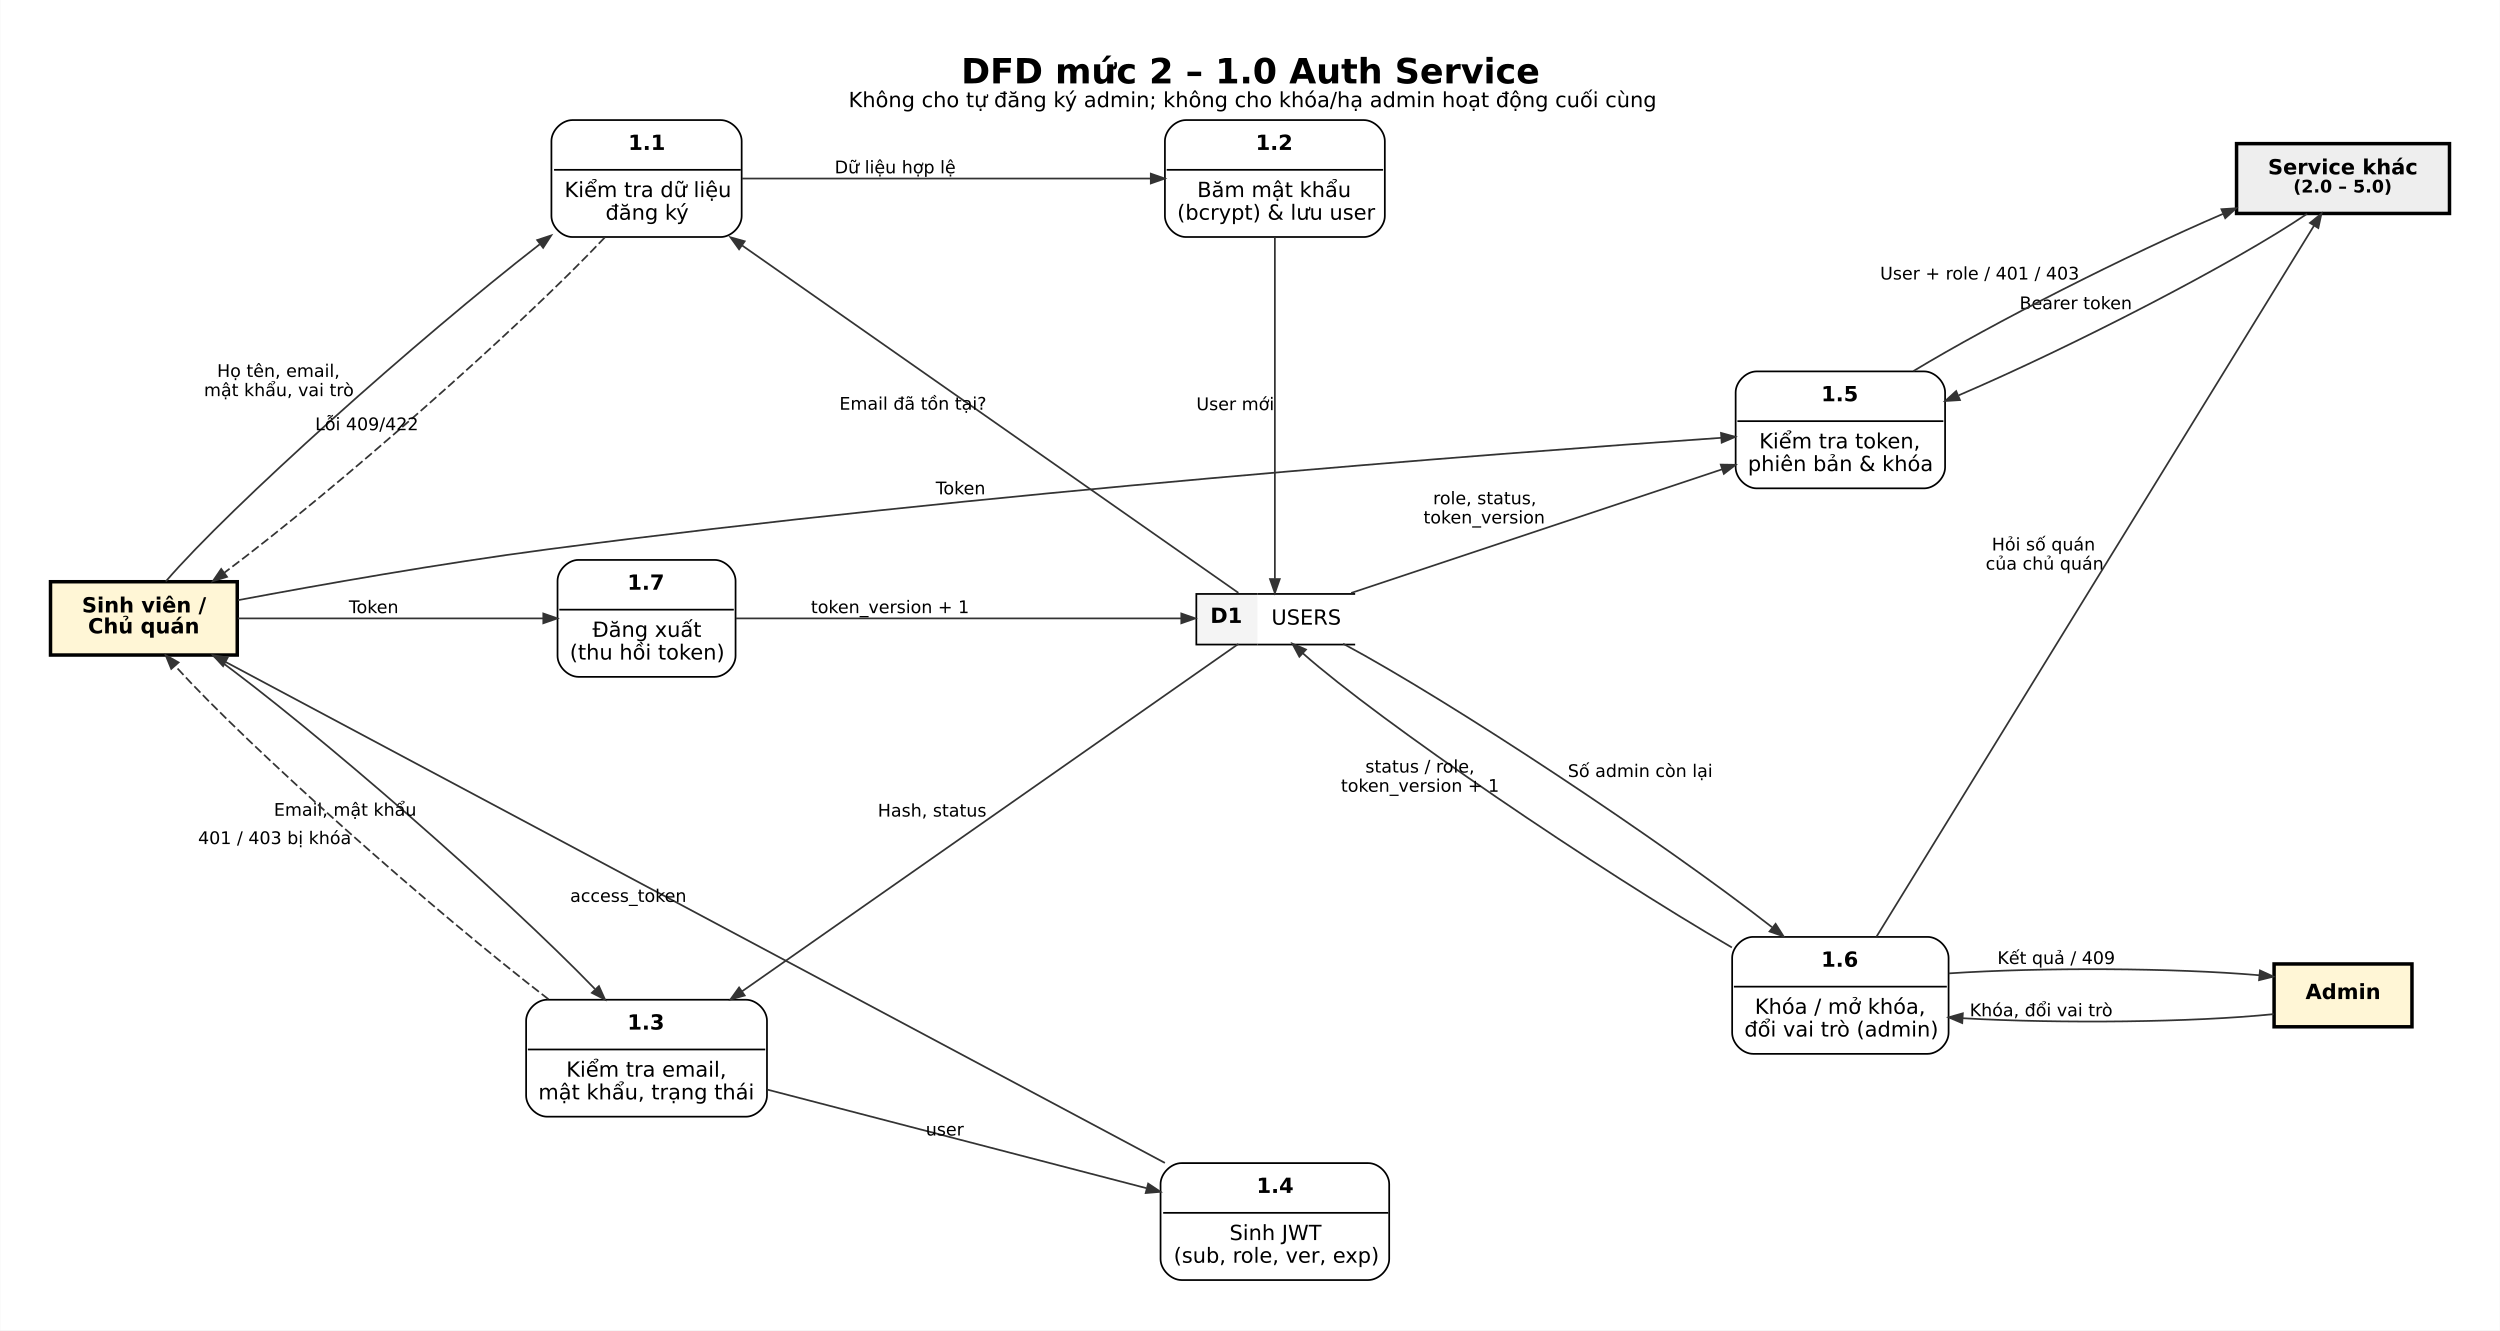
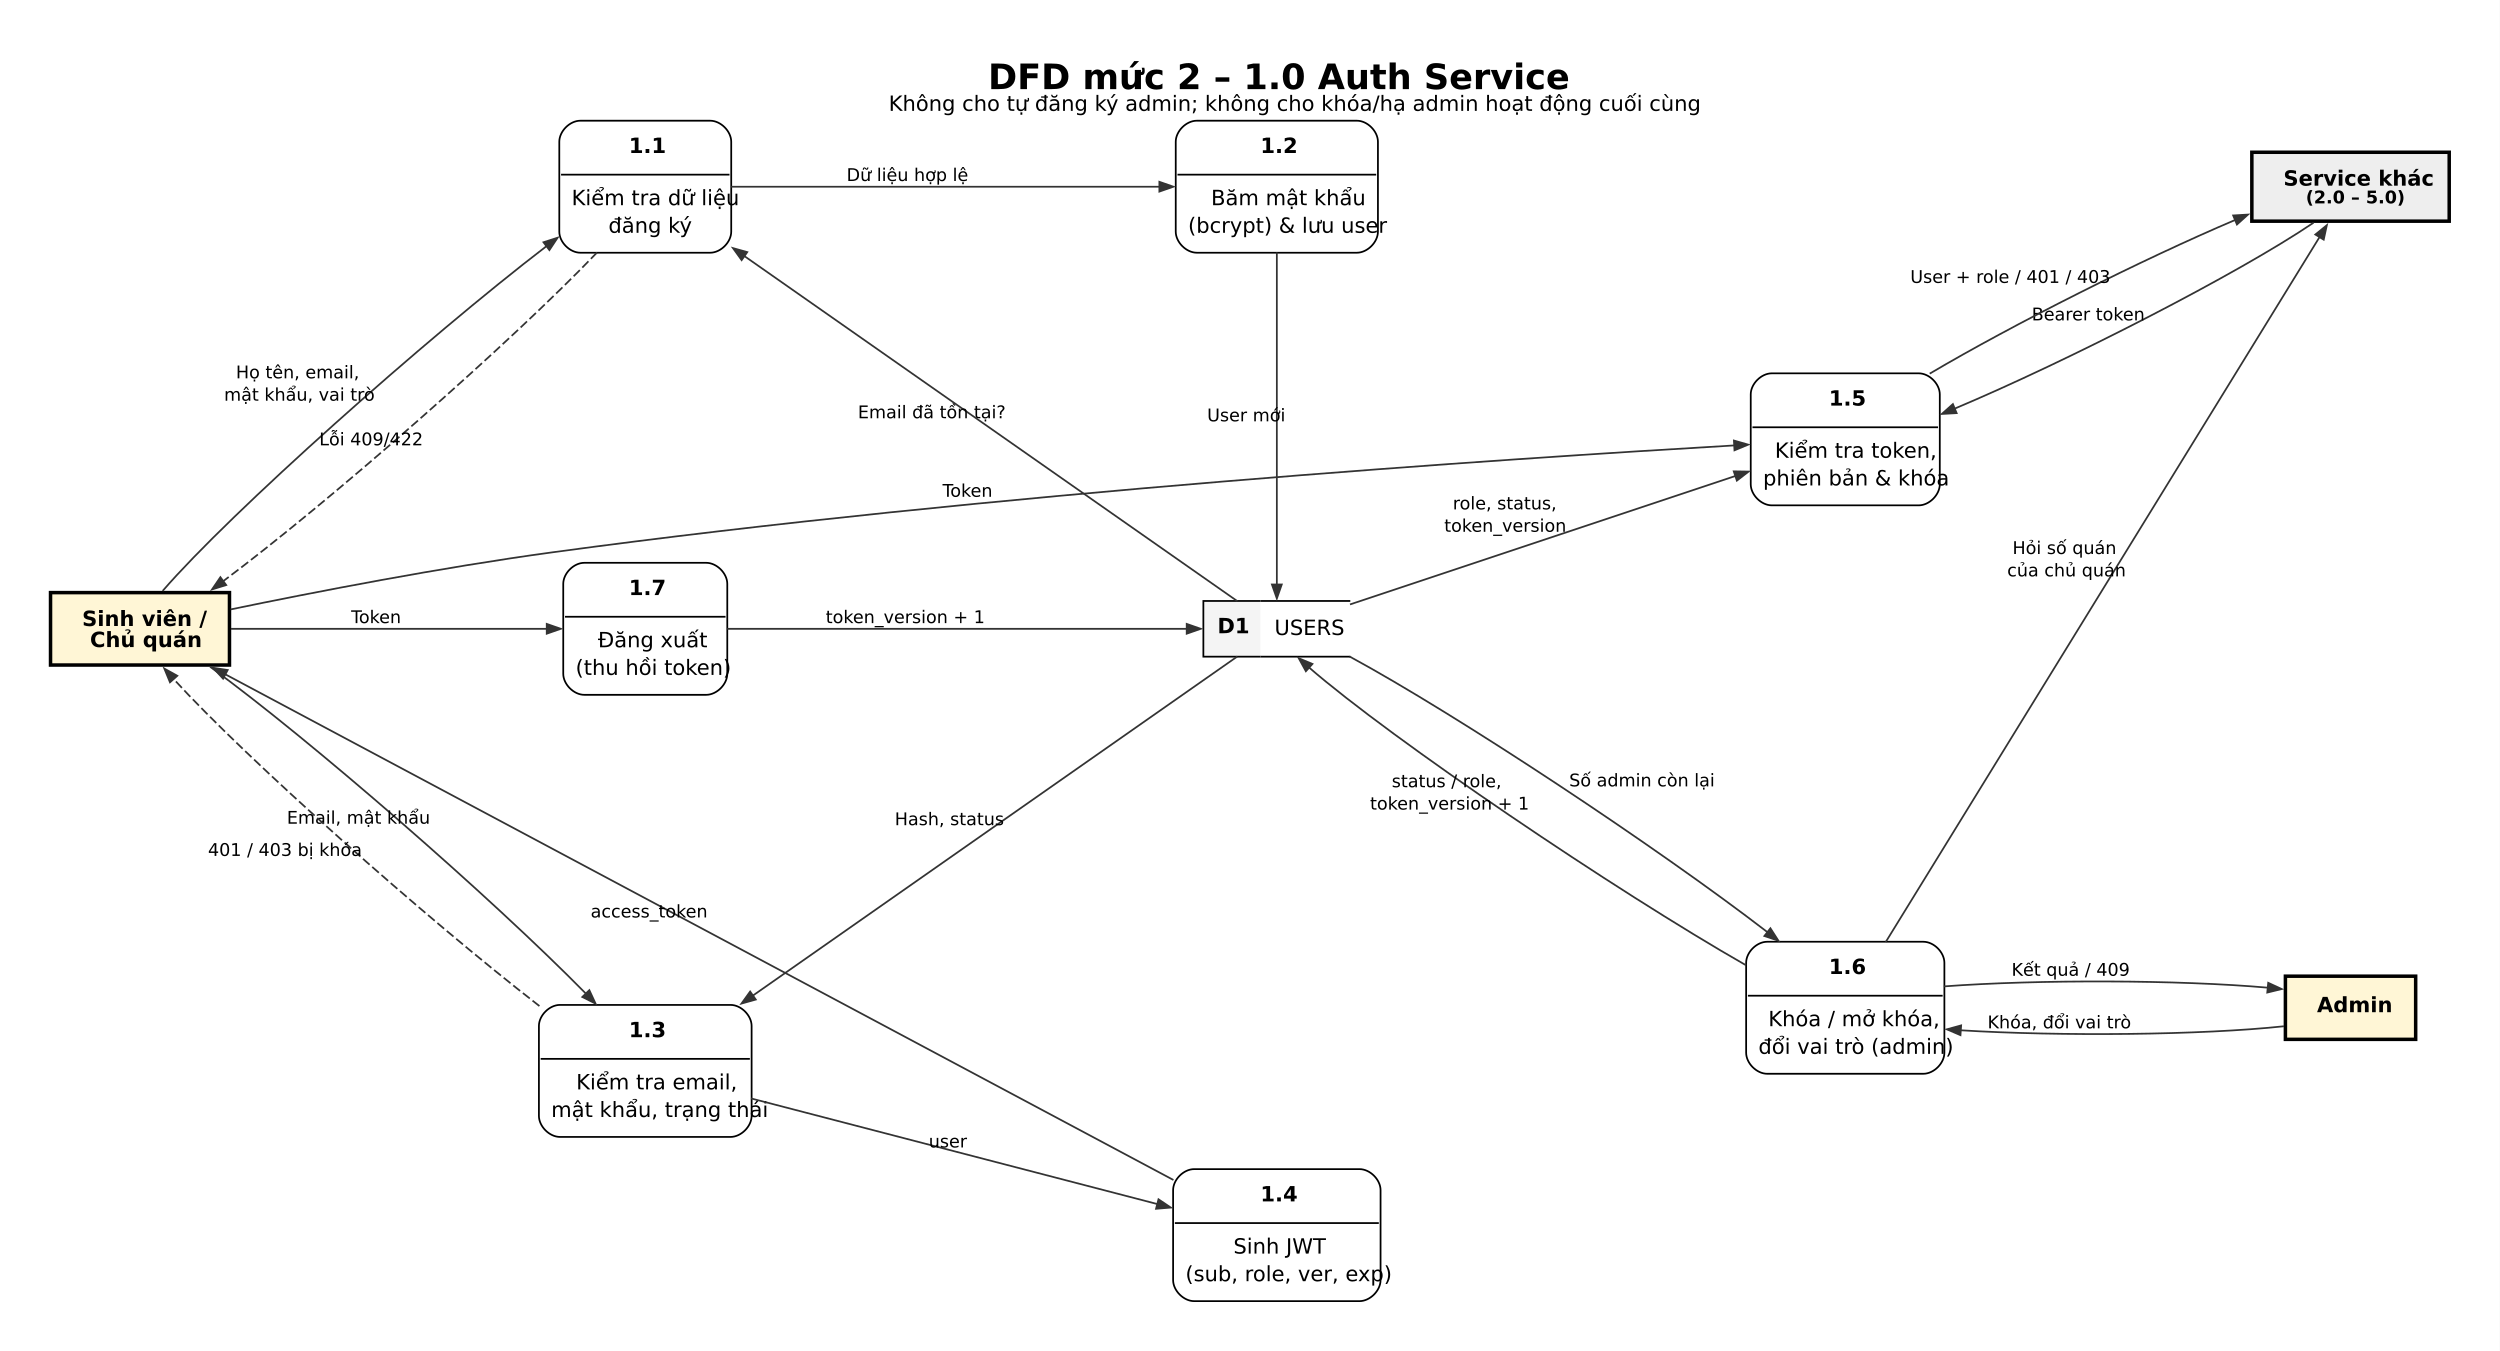
- <svg xmlns="http://www.w3.org/2000/svg" width="1432pt" height="762pt" viewBox="0.00 0.00 1432.10 762.20">
-   <g id="graph0" class="graph" transform="scale(1 1) rotate(0) translate(28.8 733.4)">
-     <polygon fill="white" stroke="transparent" points="-28.8,28.8 -28.8,-733.4 1403.3,-733.4 1403.3,28.8 -28.8,28.8" />
-     <text text-anchor="start" x="521.75" y="-685.6" font-family="DejaVu Sans" font-weight="bold" font-size="20.00">DFD mức 2 – 1.0 Auth Service</text>
-     <text text-anchor="start" x="457.25" y="-672" font-family="DejaVu Sans" font-size="12.00">Không cho tự đăng ký admin; không cho khóa/hạ admin hoạt động cuối cùng</text>
+ <svg xmlns="http://www.w3.org/2000/svg" width="1425pt" height="770pt" viewBox="0.00 0.00 1425.00 770.00">
+   <g id="graph0" class="graph" transform="scale(1 1) rotate(0) translate(28.8 741.65)">
+     <polygon fill="white" stroke="none" points="-28.8,28.8 -28.8,-741.65 1396.05,-741.65 1396.05,28.8 -28.8,28.8" />
+     <text xml:space="preserve" text-anchor="start" x="534.38" y="-690.85" font-family="DejaVu Sans" font-weight="bold" font-size="20.00">DFD mức 2 – 1.0 Auth Service</text>
+     <text xml:space="preserve" text-anchor="start" x="477.75" y="-678.45" font-family="DejaVu Sans" font-size="12.00">Không cho tự đăng ký admin; không cho khóa/hạ admin hoạt động cuối cùng</text>
    <g id="node1" class="node">
-       <polygon fill="#fff6d6" stroke="black" stroke-width="2" points="107,-400.1 0,-400.1 0,-358.1 107,-358.1 107,-400.1" />
-       <text text-anchor="start" x="18" y="-382.5" font-family="DejaVu Sans" font-weight="bold" font-size="12.00">Sinh viên /</text>
-       <text text-anchor="start" x="21.5" y="-370.5" font-family="DejaVu Sans" font-weight="bold" font-size="12.00">Chủ quán</text>
+       <polygon fill="#fff6d6" stroke="black" stroke-width="2" points="102,-403.86 0,-403.86 0,-362.58 102,-362.58 102,-403.86" />
+       <text xml:space="preserve" text-anchor="start" x="18" y="-384.82" font-family="DejaVu Sans" font-weight="bold" font-size="12.00">Sinh viên /</text>
+       <text xml:space="preserve" text-anchor="start" x="22.5" y="-372.82" font-family="DejaVu Sans" font-weight="bold" font-size="12.00">Chủ quán</text>
    </g>
    <g id="node4" class="node">
-       <path fill="#ffffff" stroke="transparent" d="M299,-597.6C299,-597.6 384,-597.6 384,-597.6 390,-597.6 396,-603.6 396,-609.6 396,-609.6 396,-652.6 396,-652.6 396,-658.6 390,-664.6 384,-664.6 384,-664.6 299,-664.6 299,-664.6 293,-664.6 287,-658.6 287,-652.6 287,-652.6 287,-609.6 287,-609.6 287,-603.6 293,-597.6 299,-597.6" />
-       <polyline fill="none" stroke="black" points="288.5,-636.1 395.5,-636.1 " />
-       <text text-anchor="start" x="331" y="-647.5" font-family="DejaVu Sans" font-weight="bold" font-size="12.00">1.1</text>
-       <text text-anchor="start" x="294.5" y="-620.5" font-family="DejaVu Sans" font-size="12.00">Kiểm tra dữ liệu</text>
-       <text text-anchor="start" x="318" y="-607.5" font-family="DejaVu Sans" font-size="12.00">đăng ký</text>
-       <path fill="none" stroke="black" d="M299,-597.6C299,-597.6 384,-597.6 384,-597.6 390,-597.6 396,-603.6 396,-609.6 396,-609.6 396,-652.6 396,-652.6 396,-658.6 390,-664.6 384,-664.6 384,-664.6 299,-664.6 299,-664.6 293,-664.6 287,-658.6 287,-652.6 287,-652.6 287,-609.6 287,-609.6 287,-603.6 293,-597.6 299,-597.6" />
+       <path fill="#ffffff" stroke="none" d="M302,-597.6C302,-597.6 376,-597.6 376,-597.6 382,-597.6 388,-603.6 388,-609.6 388,-609.6 388,-660.85 388,-660.85 388,-666.85 382,-672.85 376,-672.85 376,-672.85 302,-672.85 302,-672.85 296,-672.85 290,-666.85 290,-660.85 290,-660.85 290,-609.6 290,-609.6 290,-603.6 296,-597.6 302,-597.6" />
+       <polyline fill="none" stroke="black" points="291,-642.1 387,-642.1" />
+       <text xml:space="preserve" text-anchor="start" x="329.62" y="-654.45" font-family="DejaVu Sans" font-weight="bold" font-size="12.00">1.1</text>
+       <text xml:space="preserve" text-anchor="start" x="297" y="-624.7" font-family="DejaVu Sans" font-size="12.00">Kiểm tra dữ liệu</text>
+       <text xml:space="preserve" text-anchor="start" x="318" y="-608.95" font-family="DejaVu Sans" font-size="12.00">đăng ký</text>
+       <path fill="none" stroke="black" d="M302,-597.6C302,-597.6 376,-597.6 376,-597.6 382,-597.6 388,-603.6 388,-609.6 388,-609.6 388,-660.85 388,-660.85 388,-666.85 382,-672.85 376,-672.85 376,-672.85 302,-672.85 302,-672.85 296,-672.85 290,-666.85 290,-660.85 290,-660.85 290,-609.6 290,-609.6 290,-603.6 296,-597.6 302,-597.6" />
    </g>
    <g id="edge1" class="edge">
-       <path fill="none" stroke="#333333" d="M66.03,-400.25C103.04,-443.31 210.9,-539.59 280.29,-593.44" />
-       <polygon fill="#333333" stroke="#333333" points="278.84,-595.85 286.88,-598.51 282.25,-591.41 278.84,-595.85" />
-       <text text-anchor="start" x="95.42" y="-517.43" font-family="DejaVu Sans" font-size="10.00">Họ tên, email,</text>
-       <text text-anchor="start" x="87.92" y="-506.43" font-family="DejaVu Sans" font-size="10.00">mật khẩu, vai trò</text>
+       <path fill="none" stroke="#333333" d="M63.91,-404.82C102.2,-449.17 214.04,-548.72 282.9,-601.5" />
+       <polygon fill="#333333" stroke="#333333" points="280.98,-603.56 289.04,-606.16 284.36,-599.09 280.98,-603.56" />
+       <text xml:space="preserve" text-anchor="start" x="105.67" y="-525.99" font-family="DejaVu Sans" font-size="10.00">Họ tên, email,</text>
+       <text xml:space="preserve" text-anchor="start" x="98.92" y="-513.24" font-family="DejaVu Sans" font-size="10.00">mật khẩu, vai trò</text>
    </g>
    <g id="node6" class="node">
-       <path fill="#ffffff" stroke="transparent" d="M284.5,-93.6C284.5,-93.6 398.5,-93.6 398.5,-93.6 404.5,-93.6 410.5,-99.6 410.5,-105.6 410.5,-105.6 410.5,-148.6 410.5,-148.6 410.5,-154.6 404.5,-160.6 398.5,-160.6 398.5,-160.6 284.5,-160.6 284.5,-160.6 278.5,-160.6 272.5,-154.6 272.5,-148.6 272.5,-148.6 272.5,-105.6 272.5,-105.6 272.5,-99.6 278.5,-93.6 284.5,-93.6" />
-       <polyline fill="none" stroke="black" points="273.5,-132.1 409.5,-132.1 " />
-       <text text-anchor="start" x="330.5" y="-143.5" font-family="DejaVu Sans" font-weight="bold" font-size="12.00">1.3</text>
-       <text text-anchor="start" x="295.5" y="-116.5" font-family="DejaVu Sans" font-size="12.00">Kiểm tra email,</text>
-       <text text-anchor="start" x="279.5" y="-103.5" font-family="DejaVu Sans" font-size="12.00">mật khẩu, trạng thái</text>
-       <path fill="none" stroke="black" d="M284.5,-93.6C284.5,-93.6 398.5,-93.6 398.5,-93.6 404.5,-93.6 410.5,-99.6 410.5,-105.6 410.5,-105.6 410.5,-148.6 410.5,-148.6 410.5,-154.6 404.5,-160.6 398.5,-160.6 398.5,-160.6 284.5,-160.6 284.5,-160.6 278.5,-160.6 272.5,-154.6 272.5,-148.6 272.5,-148.6 272.5,-105.6 272.5,-105.6 272.5,-99.6 278.5,-93.6 284.5,-93.6" />
+       <path fill="#ffffff" stroke="none" d="M290.38,-93.6C290.38,-93.6 387.62,-93.6 387.62,-93.6 393.62,-93.6 399.62,-99.6 399.62,-105.6 399.62,-105.6 399.62,-156.85 399.62,-156.85 399.62,-162.85 393.62,-168.85 387.62,-168.85 387.62,-168.85 290.38,-168.85 290.38,-168.85 284.38,-168.85 278.38,-162.85 278.38,-156.85 278.38,-156.85 278.38,-105.6 278.38,-105.6 278.38,-99.6 284.38,-93.6 290.38,-93.6" />
+       <polyline fill="none" stroke="black" points="279.38,-138.1 398.62,-138.1" />
+       <text xml:space="preserve" text-anchor="start" x="329.62" y="-150.45" font-family="DejaVu Sans" font-weight="bold" font-size="12.00">1.3</text>
+       <text xml:space="preserve" text-anchor="start" x="299.62" y="-120.7" font-family="DejaVu Sans" font-size="12.00">Kiểm tra email,</text>
+       <text xml:space="preserve" text-anchor="start" x="285.38" y="-104.95" font-family="DejaVu Sans" font-size="12.00">mật khẩu, trạng thái</text>
+       <path fill="none" stroke="black" d="M290.38,-93.6C290.38,-93.6 387.62,-93.6 387.62,-93.6 393.62,-93.6 399.62,-99.6 399.62,-105.6 399.62,-105.6 399.62,-156.85 399.62,-156.85 399.62,-162.85 393.62,-168.85 387.62,-168.85 387.62,-168.85 290.38,-168.85 290.38,-168.85 284.38,-168.85 278.38,-162.85 278.38,-156.85 278.38,-156.85 278.38,-105.6 278.38,-105.6 278.38,-99.6 284.38,-93.6 290.38,-93.6" />
    </g>
    <g id="edge6" class="edge">
-       <path fill="none" stroke="#333333" d="M92.81,-357.93C151.38,-315.43 259.51,-221 311.91,-166.78" />
-       <polygon fill="#333333" stroke="#333333" points="314.22,-168.41 317.72,-160.69 310.17,-164.55 314.22,-168.41" />
-       <text text-anchor="start" x="127.99" y="-265.98" font-family="DejaVu Sans" font-size="10.00">Email, mật khẩu</text>
+       <path fill="none" stroke="#333333" d="M90.92,-361.61C148.06,-320.04 251.51,-229.9 305.14,-175.29" />
+       <polygon fill="#333333" stroke="#333333" points="307.12,-177.27 310.68,-169.58 303.1,-173.37 307.12,-177.27" />
+       <text xml:space="preserve" text-anchor="start" x="134.71" y="-272.13" font-family="DejaVu Sans" font-size="10.00">Email, mật khẩu</text>
    </g>
    <g id="node8" class="node">
-       <path fill="#ffffff" stroke="transparent" d="M977.5,-453.6C977.5,-453.6 1073.5,-453.6 1073.5,-453.6 1079.5,-453.6 1085.5,-459.6 1085.5,-465.6 1085.5,-465.6 1085.5,-508.6 1085.5,-508.6 1085.5,-514.6 1079.5,-520.6 1073.5,-520.6 1073.5,-520.6 977.5,-520.6 977.5,-520.6 971.5,-520.6 965.5,-514.6 965.5,-508.6 965.5,-508.6 965.5,-465.6 965.5,-465.6 965.5,-459.6 971.5,-453.6 977.5,-453.6" />
-       <polyline fill="none" stroke="black" points="966.5,-492.1 1084.5,-492.1 " />
-       <text text-anchor="start" x="1014.5" y="-503.5" font-family="DejaVu Sans" font-weight="bold" font-size="12.00">1.5</text>
-       <text text-anchor="start" x="979" y="-476.5" font-family="DejaVu Sans" font-size="12.00">Kiểm tra token,</text>
-       <text text-anchor="start" x="972.5" y="-463.5" font-family="DejaVu Sans" font-size="12.00">phiên bản &amp; khóa</text>
-       <path fill="none" stroke="black" d="M977.5,-453.6C977.5,-453.6 1073.5,-453.6 1073.5,-453.6 1079.5,-453.6 1085.5,-459.6 1085.5,-465.6 1085.5,-465.6 1085.5,-508.6 1085.5,-508.6 1085.5,-514.6 1079.5,-520.6 1073.5,-520.6 1073.5,-520.6 977.5,-520.6 977.5,-520.6 971.5,-520.6 965.5,-514.6 965.5,-508.6 965.5,-508.6 965.5,-465.6 965.5,-465.6 965.5,-459.6 971.5,-453.6 977.5,-453.6" />
+       <path fill="#ffffff" stroke="none" d="M981.12,-453.6C981.12,-453.6 1064.88,-453.6 1064.88,-453.6 1070.88,-453.6 1076.88,-459.6 1076.88,-465.6 1076.88,-465.6 1076.88,-516.85 1076.88,-516.85 1076.88,-522.85 1070.88,-528.85 1064.88,-528.85 1064.88,-528.85 981.12,-528.85 981.12,-528.85 975.12,-528.85 969.12,-522.85 969.12,-516.85 969.12,-516.85 969.12,-465.6 969.12,-465.6 969.12,-459.6 975.12,-453.6 981.12,-453.6" />
+       <polyline fill="none" stroke="black" points="970.12,-498.1 1075.88,-498.1" />
+       <text xml:space="preserve" text-anchor="start" x="1013.62" y="-510.45" font-family="DejaVu Sans" font-weight="bold" font-size="12.00">1.5</text>
+       <text xml:space="preserve" text-anchor="start" x="982.88" y="-480.7" font-family="DejaVu Sans" font-size="12.00">Kiểm tra token,</text>
+       <text xml:space="preserve" text-anchor="start" x="976.12" y="-464.95" font-family="DejaVu Sans" font-size="12.00">phiên bản &amp; khóa</text>
+       <path fill="none" stroke="black" d="M981.12,-453.6C981.12,-453.6 1064.88,-453.6 1064.88,-453.6 1070.88,-453.6 1076.88,-459.6 1076.88,-465.6 1076.88,-465.6 1076.88,-516.85 1076.88,-516.85 1076.88,-522.85 1070.88,-528.85 1064.88,-528.85 1064.88,-528.85 981.12,-528.85 981.12,-528.85 975.12,-528.85 969.12,-522.85 969.12,-516.85 969.12,-516.85 969.12,-465.6 969.12,-465.6 969.12,-459.6 975.12,-453.6 981.12,-453.6" />
    </g>
    <g id="edge11" class="edge">
-       <path fill="none" stroke="#333333" d="M107.46,-389.54C154.16,-398.29 223.59,-410.59 284.5,-418.6 531.35,-451.07 826.47,-473.47 957.29,-482.56" />
-       <polygon fill="#333333" stroke="#333333" points="957.12,-485.36 965.29,-483.12 957.51,-479.77 957.12,-485.36" />
-       <text text-anchor="start" x="507.2" y="-450.16" font-family="DejaVu Sans" font-size="10.00">Token</text>
+       <path fill="none" stroke="#333333" d="M102.63,-394.28C150.14,-404.1 222.66,-418.2 286.25,-426.85 534.48,-460.63 832.31,-480.31 959.93,-487.77" />
+       <polygon fill="#333333" stroke="#333333" points="959.53,-490.55 967.68,-488.21 959.85,-484.96 959.53,-490.55" />
+       <text xml:space="preserve" text-anchor="start" x="508.46" y="-458.47" font-family="DejaVu Sans" font-size="10.00">Token</text>
    </g>
    <g id="node10" class="node">
-       <path fill="#ffffff" stroke="transparent" d="M302.5,-345.6C302.5,-345.6 380.5,-345.6 380.5,-345.6 386.5,-345.6 392.5,-351.6 392.5,-357.6 392.5,-357.6 392.5,-400.6 392.5,-400.6 392.5,-406.6 386.5,-412.6 380.5,-412.6 380.5,-412.6 302.5,-412.6 302.5,-412.6 296.5,-412.6 290.5,-406.6 290.5,-400.6 290.5,-400.6 290.5,-357.6 290.5,-357.6 290.5,-351.6 296.5,-345.6 302.5,-345.6" />
-       <polyline fill="none" stroke="black" points="291.5,-384.1 391.5,-384.1 " />
-       <text text-anchor="start" x="330.5" y="-395.5" font-family="DejaVu Sans" font-weight="bold" font-size="12.00">1.7</text>
-       <text text-anchor="start" x="310.5" y="-368.5" font-family="DejaVu Sans" font-size="12.00">Đăng xuất</text>
-       <text text-anchor="start" x="297.5" y="-355.5" font-family="DejaVu Sans" font-size="12.00">(thu hồi token)</text>
-       <path fill="none" stroke="black" d="M302.5,-345.6C302.5,-345.6 380.5,-345.6 380.5,-345.6 386.5,-345.6 392.5,-351.6 392.5,-357.6 392.5,-357.6 392.5,-400.6 392.5,-400.6 392.5,-406.6 386.5,-412.6 380.5,-412.6 380.5,-412.6 302.5,-412.6 302.5,-412.6 296.5,-412.6 290.5,-406.6 290.5,-400.6 290.5,-400.6 290.5,-357.6 290.5,-357.6 290.5,-351.6 296.5,-345.6 302.5,-345.6" />
+       <path fill="#ffffff" stroke="none" d="M304.25,-345.6C304.25,-345.6 373.75,-345.6 373.75,-345.6 379.75,-345.6 385.75,-351.6 385.75,-357.6 385.75,-357.6 385.75,-408.85 385.75,-408.85 385.75,-414.85 379.75,-420.85 373.75,-420.85 373.75,-420.85 304.25,-420.85 304.25,-420.85 298.25,-420.85 292.25,-414.85 292.25,-408.85 292.25,-408.85 292.25,-357.6 292.25,-357.6 292.25,-351.6 298.25,-345.6 304.25,-345.6" />
+       <polyline fill="none" stroke="black" points="293.25,-390.1 384.75,-390.1" />
+       <text xml:space="preserve" text-anchor="start" x="329.62" y="-402.45" font-family="DejaVu Sans" font-weight="bold" font-size="12.00">1.7</text>
+       <text xml:space="preserve" text-anchor="start" x="312" y="-372.7" font-family="DejaVu Sans" font-size="12.00">Đăng xuất</text>
+       <text xml:space="preserve" text-anchor="start" x="299.25" y="-356.95" font-family="DejaVu Sans" font-size="12.00">(thu hồi token)</text>
+       <path fill="none" stroke="black" d="M304.25,-345.6C304.25,-345.6 373.75,-345.6 373.75,-345.6 379.75,-345.6 385.75,-351.6 385.75,-357.6 385.75,-357.6 385.75,-408.85 385.75,-408.85 385.75,-414.85 379.75,-420.85 373.75,-420.85 373.75,-420.85 304.25,-420.85 304.25,-420.85 298.25,-420.85 292.25,-414.85 292.25,-408.85 292.25,-408.85 292.25,-357.6 292.25,-357.6 292.25,-351.6 298.25,-345.6 304.25,-345.6" />
    </g>
    <g id="edge15" class="edge">
-       <path fill="none" stroke="#333333" d="M107.33,-379.1C157.09,-379.1 230.89,-379.1 282.3,-379.1" />
-       <polygon fill="#333333" stroke="#333333" points="282.35,-381.9 290.35,-379.1 282.35,-376.3 282.35,-381.9" />
-       <text text-anchor="start" x="170.94" y="-382.1" font-family="DejaVu Sans" font-size="10.00">Token</text>
+       <path fill="none" stroke="#333333" d="M102.82,-383.22C153.59,-383.22 230.73,-383.22 282.92,-383.22" />
+       <polygon fill="#333333" stroke="#333333" points="282.84,-386.03 290.84,-383.23 282.84,-380.43 282.84,-386.03" />
+       <text xml:space="preserve" text-anchor="start" x="171.36" y="-386.47" font-family="DejaVu Sans" font-size="10.00">Token</text>
    </g>
    <g id="node2" class="node">
-       <polygon fill="#fff6d6" stroke="black" stroke-width="2" points="1353,-181.1 1274,-181.1 1274,-145.1 1353,-145.1 1353,-181.1" />
-       <text text-anchor="start" x="1292" y="-161" font-family="DejaVu Sans" font-weight="bold" font-size="12.00">Admin</text>
+       <polygon fill="#fff6d6" stroke="black" stroke-width="2" points="1348.13,-185.22 1273.88,-185.22 1273.88,-149.22 1348.13,-149.22 1348.13,-185.22" />
+       <text xml:space="preserve" text-anchor="start" x="1291.88" y="-164.7" font-family="DejaVu Sans" font-weight="bold" font-size="12.00">Admin</text>
    </g>
    <g id="node9" class="node">
-       <path fill="#ffffff" stroke="transparent" d="M975.5,-129.6C975.5,-129.6 1075.5,-129.6 1075.5,-129.6 1081.5,-129.6 1087.5,-135.6 1087.5,-141.6 1087.5,-141.6 1087.5,-184.6 1087.5,-184.6 1087.5,-190.6 1081.5,-196.6 1075.5,-196.6 1075.5,-196.6 975.5,-196.6 975.5,-196.6 969.5,-196.6 963.5,-190.6 963.5,-184.6 963.5,-184.6 963.5,-141.6 963.5,-141.6 963.5,-135.6 969.5,-129.6 975.5,-129.6" />
-       <polyline fill="none" stroke="black" points="964.5,-168.1 1086.5,-168.1 " />
-       <text text-anchor="start" x="1014.5" y="-179.5" font-family="DejaVu Sans" font-weight="bold" font-size="12.00">1.6</text>
-       <text text-anchor="start" x="976.5" y="-152.5" font-family="DejaVu Sans" font-size="12.00">Khóa / mở khóa,</text>
-       <text text-anchor="start" x="970.5" y="-139.5" font-family="DejaVu Sans" font-size="12.00">đổi vai trò (admin)</text>
-       <path fill="none" stroke="black" d="M975.5,-129.6C975.5,-129.6 1075.5,-129.6 1075.5,-129.6 1081.5,-129.6 1087.5,-135.6 1087.5,-141.6 1087.5,-141.6 1087.5,-184.6 1087.5,-184.6 1087.5,-190.6 1081.5,-196.6 1075.5,-196.6 1075.5,-196.6 975.5,-196.6 975.5,-196.6 969.5,-196.6 963.5,-190.6 963.5,-184.6 963.5,-184.6 963.5,-141.6 963.5,-141.6 963.5,-135.6 969.5,-129.6 975.5,-129.6" />
+       <path fill="#ffffff" stroke="none" d="M978.5,-129.6C978.5,-129.6 1067.5,-129.6 1067.5,-129.6 1073.5,-129.6 1079.5,-135.6 1079.5,-141.6 1079.5,-141.6 1079.5,-192.85 1079.5,-192.85 1079.5,-198.85 1073.5,-204.85 1067.5,-204.85 1067.5,-204.85 978.5,-204.85 978.5,-204.85 972.5,-204.85 966.5,-198.85 966.5,-192.85 966.5,-192.85 966.5,-141.6 966.5,-141.6 966.5,-135.6 972.5,-129.6 978.5,-129.6" />
+       <polyline fill="none" stroke="black" points="967.5,-174.1 1078.5,-174.1" />
+       <text xml:space="preserve" text-anchor="start" x="1013.62" y="-186.45" font-family="DejaVu Sans" font-weight="bold" font-size="12.00">1.6</text>
+       <text xml:space="preserve" text-anchor="start" x="979.12" y="-156.7" font-family="DejaVu Sans" font-size="12.00">Khóa / mở khóa,</text>
+       <text xml:space="preserve" text-anchor="start" x="973.5" y="-140.95" font-family="DejaVu Sans" font-size="12.00">đổi vai trò (admin)</text>
+       <path fill="none" stroke="black" d="M978.5,-129.6C978.5,-129.6 1067.5,-129.6 1067.5,-129.6 1073.5,-129.6 1079.5,-135.6 1079.5,-141.6 1079.5,-141.6 1079.5,-192.85 1079.5,-192.85 1079.5,-198.85 1073.5,-204.85 1067.5,-204.85 1067.5,-204.85 978.5,-204.85 978.5,-204.85 972.5,-204.85 966.5,-198.85 966.5,-192.85 966.5,-192.85 966.5,-141.6 966.5,-141.6 966.5,-135.6 972.5,-129.6 978.5,-129.6" />
    </g>
    <g id="edge17" class="edge">
-       <path fill="none" stroke="#333333" d="M1273.76,-152.36C1227.87,-147.62 1151.54,-146.83 1095.61,-150.01" />
-       <polygon fill="#333333" stroke="#333333" points="1095.32,-147.23 1087.51,-150.51 1095.67,-152.82 1095.32,-147.23" />
-       <text text-anchor="start" x="1099.6" y="-151.14" font-family="DejaVu Sans" font-size="10.00">Khóa, đổi vai trò</text>
+       <path fill="none" stroke="#333333" d="M1273.05,-156.68C1226.17,-151.63 1145.65,-150.87 1088.65,-154.4" />
+       <polygon fill="#333333" stroke="#333333" points="1088.67,-151.6 1080.88,-154.93 1089.05,-157.18 1088.67,-151.6" />
+       <text xml:space="preserve" text-anchor="start" x="1104.08" y="-155.5" font-family="DejaVu Sans" font-size="10.00">Khóa, đổi vai trò</text>
    </g>
    <g id="node3" class="node">
-       <polygon fill="#eeeeee" stroke="black" stroke-width="2" points="1374.5,-651.1 1252.5,-651.1 1252.5,-611.1 1374.5,-611.1 1374.5,-651.1" />
-       <text text-anchor="start" x="1270.5" y="-633.5" font-family="DejaVu Sans" font-weight="bold" font-size="12.00">Service khác</text>
-       <text text-anchor="start" x="1285" y="-623.1" font-family="DejaVu Sans" font-weight="bold" font-size="10.00">(2.0 – 5.0)</text>
+       <polygon fill="#eeeeee" stroke="black" stroke-width="2" points="1367.25,-654.86 1254.75,-654.86 1254.75,-615.58 1367.25,-615.58 1367.25,-654.86" />
+       <text xml:space="preserve" text-anchor="start" x="1272.75" y="-635.82" font-family="DejaVu Sans" font-weight="bold" font-size="12.00">Service khác</text>
+       <text xml:space="preserve" text-anchor="start" x="1285.5" y="-625.72" font-family="DejaVu Sans" font-weight="bold" font-size="10.00">(2.0 – 5.0)</text>
    </g>
    <g id="edge12" class="edge">
-       <path fill="none" stroke="#333333" d="M1292.9,-610.91C1251.7,-582.86 1158.12,-534.67 1093.32,-506.92" />
-       <polygon fill="#333333" stroke="#333333" points="1094.02,-504.18 1085.56,-503.64 1091.84,-509.34 1094.02,-504.18" />
-       <text text-anchor="start" x="1128.15" y="-556.23" font-family="DejaVu Sans" font-size="10.00">Bearer token</text>
+       <path fill="none" stroke="#333333" d="M1289.93,-614.72C1247.27,-585.79 1149.78,-535.82 1085.13,-508.64" />
+       <polygon fill="#333333" stroke="#333333" points="1086.49,-506.17 1078.03,-505.69 1084.35,-511.34 1086.49,-506.17" />
+       <text xml:space="preserve" text-anchor="start" x="1129.28" y="-559.02" font-family="DejaVu Sans" font-size="10.00">Bearer token</text>
    </g>
    <g id="edge3" class="edge">
-       <path fill="none" stroke="#333333" stroke-dasharray="5,2" d="M317.57,-597.35C269.51,-546.28 161.76,-451.55 99.62,-405.28" />
-       <polygon fill="#333333" stroke="#333333" points="101.12,-402.91 93.02,-400.42 97.8,-407.42 101.12,-402.91" />
-       <text text-anchor="start" x="151.62" y="-486.9" font-family="DejaVu Sans" font-size="10.00">Lỗi 409/422</text>
+       <path fill="none" stroke="#333333" stroke-dasharray="5,2" d="M311.5,-597.71C262.19,-546.23 159.21,-455.82 98.39,-410.35" />
+       <polygon fill="#333333" stroke="#333333" points="100.14,-408.17 92.04,-405.67 96.82,-412.67 100.14,-408.17" />
+       <text xml:space="preserve" text-anchor="start" x="153.16" y="-487.81" font-family="DejaVu Sans" font-size="10.00">Lỗi 409/422</text>
    </g>
    <g id="node5" class="node">
-       <path fill="#ffffff" stroke="transparent" d="M650.5,-597.6C650.5,-597.6 752.5,-597.6 752.5,-597.6 758.5,-597.6 764.5,-603.6 764.5,-609.6 764.5,-609.6 764.5,-652.6 764.5,-652.6 764.5,-658.6 758.5,-664.6 752.5,-664.6 752.5,-664.6 650.5,-664.6 650.5,-664.6 644.5,-664.6 638.5,-658.6 638.5,-652.6 638.5,-652.6 638.5,-609.6 638.5,-609.6 638.5,-603.6 644.5,-597.6 650.5,-597.6" />
-       <polyline fill="none" stroke="black" points="639.5,-636.1 763.5,-636.1 " />
-       <text text-anchor="start" x="690.5" y="-647.5" font-family="DejaVu Sans" font-weight="bold" font-size="12.00">1.2</text>
-       <text text-anchor="start" x="657" y="-620.5" font-family="DejaVu Sans" font-size="12.00">Băm mật khẩu</text>
-       <text text-anchor="start" x="645.5" y="-607.5" font-family="DejaVu Sans" font-size="12.00">(bcrypt) &amp; lưu user</text>
-       <path fill="none" stroke="black" d="M650.5,-597.6C650.5,-597.6 752.5,-597.6 752.5,-597.6 758.5,-597.6 764.5,-603.6 764.5,-609.6 764.5,-609.6 764.5,-652.6 764.5,-652.6 764.5,-658.6 758.5,-664.6 752.5,-664.6 752.5,-664.6 650.5,-664.6 650.5,-664.6 644.5,-664.6 638.5,-658.6 638.5,-652.6 638.5,-652.6 638.5,-609.6 638.5,-609.6 638.5,-603.6 644.5,-597.6 650.5,-597.6" />
+       <path fill="#ffffff" stroke="none" d="M653.37,-597.6C653.37,-597.6 744.62,-597.6 744.62,-597.6 750.62,-597.6 756.62,-603.6 756.62,-609.6 756.62,-609.6 756.62,-660.85 756.62,-660.85 756.62,-666.85 750.62,-672.85 744.62,-672.85 744.62,-672.85 653.37,-672.85 653.37,-672.85 647.37,-672.85 641.37,-666.85 641.37,-660.85 641.37,-660.85 641.37,-609.6 641.37,-609.6 641.37,-603.6 647.37,-597.6 653.37,-597.6" />
+       <polyline fill="none" stroke="black" points="642.37,-642.1 755.62,-642.1" />
+       <text xml:space="preserve" text-anchor="start" x="689.62" y="-654.45" font-family="DejaVu Sans" font-weight="bold" font-size="12.00">1.2</text>
+       <text xml:space="preserve" text-anchor="start" x="661.5" y="-624.7" font-family="DejaVu Sans" font-size="12.00">Băm mật khẩu</text>
+       <text xml:space="preserve" text-anchor="start" x="648.37" y="-608.95" font-family="DejaVu Sans" font-size="12.00">(bcrypt) &amp; lưu user</text>
+       <path fill="none" stroke="black" d="M653.37,-597.6C653.37,-597.6 744.62,-597.6 744.62,-597.6 750.62,-597.6 756.62,-603.6 756.62,-609.6 756.62,-609.6 756.62,-660.85 756.62,-660.85 756.62,-666.85 750.62,-672.85 744.62,-672.85 744.62,-672.85 653.37,-672.85 653.37,-672.85 647.37,-672.85 641.37,-666.85 641.37,-660.85 641.37,-660.85 641.37,-609.6 641.37,-609.6 641.37,-603.6 647.37,-597.6 653.37,-597.6" />
    </g>
    <g id="edge4" class="edge">
-       <path fill="none" stroke="#333333" d="M396.18,-631.1C458.74,-631.1 561.4,-631.1 630.2,-631.1" />
-       <polygon fill="#333333" stroke="#333333" points="630.42,-633.9 638.42,-631.1 630.42,-628.3 630.42,-633.9" />
-       <text text-anchor="start" x="449.27" y="-634.1" font-family="DejaVu Sans" font-size="10.00">Dữ liệu hợp lệ</text>
+       <path fill="none" stroke="#333333" d="M387.93,-635.22C451.13,-635.22 561.41,-635.22 632.26,-635.22" />
+       <polygon fill="#333333" stroke="#333333" points="632.04,-638.03 640.04,-635.23 632.04,-632.43 632.04,-638.03" />
+       <text xml:space="preserve" text-anchor="start" x="453.75" y="-638.47" font-family="DejaVu Sans" font-size="10.00">Dữ liệu hợp lệ</text>
    </g>
    <g id="node11" class="node">
-       <polygon fill="#f4f4f4" stroke="transparent" points="656.5,-364.1 656.5,-393.1 691.5,-393.1 691.5,-364.1 656.5,-364.1" />
-       <polyline fill="none" stroke="black" points="691.5,-393.1 656.5,-393.1 656.5,-364.1 691.5,-364.1 " />
-       <text text-anchor="start" x="664.5" y="-376.5" font-family="DejaVu Sans" font-weight="bold" font-size="12.00">D1</text>
-       <polyline fill="none" stroke="black" points="691.5,-364.1 747.5,-364.1 " />
-       <polyline fill="none" stroke="black" points="747.5,-393.1 691.5,-393.1 " />
-       <text text-anchor="start" x="699.5" y="-375.5" font-family="DejaVu Sans" font-size="12.00">USERS</text>
+       <polygon fill="#f4f4f4" stroke="none" points="657.12,-367.35 657.12,-399.1 689.62,-399.1 689.62,-367.35 657.12,-367.35" />
+       <polyline fill="none" stroke="black" points="689.62,-399.1 657.12,-399.1 657.12,-367.35 689.62,-367.35" />
+       <text xml:space="preserve" text-anchor="start" x="665.12" y="-380.7" font-family="DejaVu Sans" font-weight="bold" font-size="12.00">D1</text>
+       <polyline fill="none" stroke="black" points="689.62,-367.35 740.87,-367.35" />
+       <polyline fill="none" stroke="black" points="740.87,-399.1 689.62,-399.1" />
+       <text xml:space="preserve" text-anchor="start" x="697.62" y="-379.7" font-family="DejaVu Sans" font-size="12.00">USERS</text>
    </g>
    <g id="edge5" class="edge">
-       <path fill="none" stroke="#333333" d="M701.5,-597.38C701.5,-545.2 701.5,-446.28 701.5,-401.78" />
-       <polygon fill="#333333" stroke="#333333" points="704.3,-401.64 701.5,-393.64 698.7,-401.64 704.3,-401.64" />
-       <text text-anchor="start" x="656.5" y="-498.4" font-family="DejaVu Sans" font-size="10.00">User mới</text>
+       <path fill="none" stroke="#333333" d="M699,-597.77C699,-545.75 699,-453 699,-408.46" />
+       <polygon fill="#333333" stroke="#333333" points="701.8,-408.48 699,-400.48 696.2,-408.48 701.8,-408.48" />
+       <text xml:space="preserve" text-anchor="start" x="659.25" y="-501.49" font-family="DejaVu Sans" font-size="10.00">User mới</text>
    </g>
    <g id="edge10" class="edge">
-       <path fill="none" stroke="#333333" stroke-dasharray="5,2" d="M285.35,-160.86C219.34,-211.47 113.87,-305.01 71.53,-351.73" />
-       <polygon fill="#333333" stroke="#333333" points="69.19,-350.15 65.99,-358 73.39,-353.86 69.19,-350.15" />
-       <text text-anchor="start" x="84.54" y="-249.78" font-family="DejaVu Sans" font-size="10.00">401 / 403 bị khóa</text>
+       <path fill="none" stroke="#333333" stroke-dasharray="5,2" d="M278.68,-168.2C213.03,-219.04 112.21,-308.58 70.1,-354.68" />
+       <polygon fill="#333333" stroke="#333333" points="68.09,-352.73 64.86,-360.57 72.27,-356.45 68.09,-352.73" />
+       <text xml:space="preserve" text-anchor="start" x="89.75" y="-253.77" font-family="DejaVu Sans" font-size="10.00">401 / 403 bị khóa</text>
    </g>
    <g id="node7" class="node">
-       <path fill="#ffffff" stroke="transparent" d="M648,0C648,0 755,0 755,0 761,0 767,-6 767,-12 767,-12 767,-55 767,-55 767,-61 761,-67 755,-67 755,-67 648,-67 648,-67 642,-67 636,-61 636,-55 636,-55 636,-12 636,-12 636,-6 642,0 648,0" />
-       <polyline fill="none" stroke="black" points="637.5,-38.5 766.5,-38.5 " />
-       <text text-anchor="start" x="691" y="-49.9" font-family="DejaVu Sans" font-weight="bold" font-size="12.00">1.4</text>
-       <text text-anchor="start" x="675.5" y="-22.9" font-family="DejaVu Sans" font-size="12.00">Sinh JWT</text>
-       <text text-anchor="start" x="643.5" y="-9.9" font-family="DejaVu Sans" font-size="12.00">(sub, role, ver, exp)</text>
-       <path fill="none" stroke="black" d="M648,0C648,0 755,0 755,0 761,0 767,-6 767,-12 767,-12 767,-55 767,-55 767,-61 761,-67 755,-67 755,-67 648,-67 648,-67 642,-67 636,-61 636,-55 636,-55 636,-12 636,-12 636,-6 642,0 648,0" />
+       <path fill="#ffffff" stroke="none" d="M651.87,0C651.87,0 746.12,0 746.12,0 752.12,0 758.12,-6 758.12,-12 758.12,-12 758.12,-63.25 758.12,-63.25 758.12,-69.25 752.12,-75.25 746.12,-75.25 746.12,-75.25 651.87,-75.25 651.87,-75.25 645.87,-75.25 639.87,-69.25 639.87,-63.25 639.87,-63.25 639.87,-12 639.87,-12 639.87,-6 645.87,0 651.87,0" />
+       <polyline fill="none" stroke="black" points="640.87,-44.5 757.12,-44.5" />
+       <text xml:space="preserve" text-anchor="start" x="689.62" y="-56.85" font-family="DejaVu Sans" font-weight="bold" font-size="12.00">1.4</text>
+       <text xml:space="preserve" text-anchor="start" x="674.25" y="-27.1" font-family="DejaVu Sans" font-size="12.00">Sinh JWT</text>
+       <text xml:space="preserve" text-anchor="start" x="646.87" y="-11.35" font-family="DejaVu Sans" font-size="12.00">(sub, role, ver, exp)</text>
+       <path fill="none" stroke="black" d="M651.87,0C651.87,0 746.12,0 746.12,0 752.12,0 758.12,-6 758.12,-12 758.12,-12 758.12,-63.25 758.12,-63.25 758.12,-69.25 752.12,-75.25 746.12,-75.25 746.12,-75.25 651.87,-75.25 651.87,-75.25 645.87,-75.25 639.87,-69.25 639.87,-63.25 639.87,-63.25 639.87,-12 639.87,-12 639.87,-6 645.87,0 651.87,0" />
    </g>
    <g id="edge8" class="edge">
-       <path fill="none" stroke="#333333" d="M410.91,-109.05C473.22,-92.85 564.39,-69.15 627.94,-52.62" />
-       <polygon fill="#333333" stroke="#333333" points="628.9,-55.27 635.94,-50.55 627.49,-49.85 628.9,-55.27" />
-       <text text-anchor="start" x="501.48" y="-82.79" font-family="DejaVu Sans" font-size="10.00">user</text>
+       <path fill="none" stroke="#333333" d="M399.26,-115.56C463.2,-98.93 564.05,-72.71 630.85,-55.34" />
+       <polygon fill="#333333" stroke="#333333" points="631.54,-58.06 638.58,-53.33 630.13,-52.64 631.54,-58.06" />
+       <text xml:space="preserve" text-anchor="start" x="500.59" y="-87.59" font-family="DejaVu Sans" font-size="10.00">user</text>
    </g>
    <g id="edge9" class="edge">
-       <path fill="none" stroke="#333333" d="M638.48,-67.11C508.86,-136.24 214.94,-293 100.42,-354.08" />
-       <polygon fill="#333333" stroke="#333333" points="98.88,-351.72 93.14,-357.96 101.51,-356.67 98.88,-351.72" />
-       <text text-anchor="start" x="297.71" y="-216.65" font-family="DejaVu Sans" font-size="10.00">access_token</text>
+       <path fill="none" stroke="#333333" d="M640.06,-69.06C513.17,-136.74 216.13,-295.15 99.37,-357.43" />
+       <polygon fill="#333333" stroke="#333333" points="98.35,-354.8 92.61,-361.03 100.99,-359.74 98.35,-354.8" />
+       <text xml:space="preserve" text-anchor="start" x="307.86" y="-218.68" font-family="DejaVu Sans" font-size="10.00">access_token</text>
    </g>
    <g id="edge14" class="edge">
-       <path fill="none" stroke="#333333" d="M1067.3,-520.77C1113.79,-548.83 1189.41,-587.11 1244.64,-610.83" />
-       <polygon fill="#333333" stroke="#333333" points="1243.83,-613.53 1252.29,-614.08 1246.02,-608.37 1243.83,-613.53" />
-       <text text-anchor="start" x="1048.26" y="-573.24" font-family="DejaVu Sans" font-size="10.00">User + role / 401 / 403</text>
+       <path fill="none" stroke="#333333" d="M1071.14,-528.68C1118.88,-556.87 1192.23,-593.73 1245.29,-616.3" />
+       <polygon fill="#333333" stroke="#333333" points="1244.1,-618.84 1252.56,-619.35 1246.26,-613.67 1244.1,-618.84" />
+       <text xml:space="preserve" text-anchor="start" x="1060.05" y="-580.39" font-family="DejaVu Sans" font-size="10.00">User + role / 401 / 403</text>
    </g>
    <g id="edge21" class="edge">
-       <path fill="none" stroke="#333333" d="M1087.64,-175.7C1140.94,-179.23 1216.65,-178.87 1265.43,-174.63" />
-       <polygon fill="#333333" stroke="#333333" points="1265.92,-177.39 1273.62,-173.85 1265.39,-171.82 1265.92,-177.39" />
-       <text text-anchor="start" x="1115.46" y="-181.06" font-family="DejaVu Sans" font-size="10.00">Kết quả / 409</text>
+       <path fill="none" stroke="#333333" d="M1079.21,-179.4C1133.04,-183.4 1213.32,-183.15 1263.89,-178.67" />
+       <polygon fill="#333333" stroke="#333333" points="1264.08,-181.46 1271.77,-177.89 1263.54,-175.89 1264.08,-181.46" />
+       <text xml:space="preserve" text-anchor="start" x="1117.76" y="-185.45" font-family="DejaVu Sans" font-size="10.00">Kết quả / 409</text>
    </g>
    <g id="edge20" class="edge">
-       <path fill="none" stroke="#333333" d="M1046.21,-196.76C1100.74,-285.36 1247.44,-523.75 1296.93,-604.18" />
-       <polygon fill="#333333" stroke="#333333" points="1294.57,-605.68 1301.14,-611.02 1299.34,-602.74 1294.57,-605.68" />
-       <text text-anchor="start" x="1112.25" y="-418.01" font-family="DejaVu Sans" font-size="10.00">Hỏi số quán</text>
-       <text text-anchor="start" x="1108.75" y="-407.01" font-family="DejaVu Sans" font-size="10.00">của chủ quán</text>
+       <path fill="none" stroke="#333333" d="M1046.08,-204.73C1102.02,-295.64 1243.89,-526.17 1293.53,-606.83" />
+       <polygon fill="#333333" stroke="#333333" points="1290.94,-607.97 1297.51,-613.31 1295.71,-605.03 1290.94,-607.97" />
+       <text xml:space="preserve" text-anchor="start" x="1118.31" y="-425.86" font-family="DejaVu Sans" font-size="10.00">Hỏi số quán</text>
+       <text xml:space="preserve" text-anchor="start" x="1115.31" y="-413.11" font-family="DejaVu Sans" font-size="10.00">của chủ quán</text>
    </g>
    <g id="edge19" class="edge">
-       <path fill="none" stroke="#333333" d="M963.34,-190.54C886.82,-234.92 761.86,-319.79 717.48,-359.13" />
-       <polygon fill="#333333" stroke="#333333" points="715.53,-357.12 711.54,-364.59 719.32,-361.24 715.53,-357.12" />
-       <text text-anchor="start" x="753.34" y="-290.74" font-family="DejaVu Sans" font-size="10.00">status / role,</text>
-       <text text-anchor="start" x="739.34" y="-279.74" font-family="DejaVu Sans" font-size="10.00">token_version + 1</text>
+       <path fill="none" stroke="#333333" d="M966.51,-191.4C891.86,-234.06 764.65,-320.1 717.25,-361.27" />
+       <polygon fill="#333333" stroke="#333333" points="715.55,-359.03 711.47,-366.47 719.29,-363.2 715.55,-359.03" />
+       <text xml:space="preserve" text-anchor="start" x="764.5" y="-292.92" font-family="DejaVu Sans" font-size="10.00">status / role,</text>
+       <text xml:space="preserve" text-anchor="start" x="752.13" y="-280.17" font-family="DejaVu Sans" font-size="10.00">token_version + 1</text>
    </g>
    <g id="edge16" class="edge">
-       <path fill="none" stroke="#333333" d="M392.7,-379.1C460.32,-379.1 578.86,-379.1 647.74,-379.1" />
-       <polygon fill="#333333" stroke="#333333" points="647.89,-381.9 655.89,-379.1 647.89,-376.3 647.89,-381.9" />
-       <text text-anchor="start" x="435.67" y="-382.1" font-family="DejaVu Sans" font-size="10.00">token_version + 1</text>
+       <path fill="none" stroke="#333333" d="M385.69,-383.22C453.2,-383.22 577.6,-383.22 647.63,-383.22" />
+       <polygon fill="#333333" stroke="#333333" points="647.62,-386.03 655.62,-383.23 647.62,-380.43 647.62,-386.03" />
+       <text xml:space="preserve" text-anchor="start" x="441.88" y="-386.47" font-family="DejaVu Sans" font-size="10.00">token_version + 1</text>
    </g>
    <g id="edge2" class="edge">
-       <path fill="none" stroke="#333333" d="M680.59,-393.74C625.93,-432 477.41,-535.96 396.25,-592.77" />
-       <polygon fill="#333333" stroke="#333333" points="394.52,-590.57 389.57,-597.45 397.73,-595.16 394.52,-590.57" />
-       <text text-anchor="start" x="451.99" y="-498.66" font-family="DejaVu Sans" font-size="10.00">Email đã tồn tại?</text>
+       <path fill="none" stroke="#333333" d="M676.48,-398.99C620.93,-437.87 476.04,-539.3 395.34,-595.79" />
+       <polygon fill="#333333" stroke="#333333" points="393.93,-593.36 388.98,-600.24 397.14,-597.95 393.93,-593.36" />
+       <text xml:space="preserve" text-anchor="start" x="460.19" y="-503.25" font-family="DejaVu Sans" font-size="10.00">Email đã tồn tại?</text>
    </g>
    <g id="edge7" class="edge">
-       <path fill="none" stroke="#333333" d="M680.59,-364.46C625.93,-326.2 477.41,-222.24 396.25,-165.43" />
-       <polygon fill="#333333" stroke="#333333" points="397.73,-163.04 389.57,-160.75 394.52,-167.63 397.73,-163.04" />
-       <text text-anchor="start" x="473.99" y="-265.54" font-family="DejaVu Sans" font-size="10.00">Hash, status</text>
+       <path fill="none" stroke="#333333" d="M676.48,-367.46C622.05,-329.36 481.84,-231.21 400.29,-174.13" />
+       <polygon fill="#333333" stroke="#333333" points="401.99,-171.9 393.83,-169.61 398.78,-176.49 401.99,-171.9" />
+       <text xml:space="preserve" text-anchor="start" x="481.21" y="-271.3" font-family="DejaVu Sans" font-size="10.00">Hash, status</text>
    </g>
    <g id="edge13" class="edge">
-       <path fill="none" stroke="#333333" d="M745.2,-393.67C799.8,-411.87 893.85,-443.22 957.8,-464.53" />
-       <polygon fill="#333333" stroke="#333333" points="956.98,-467.21 965.45,-467.08 958.75,-461.9 956.98,-467.21" />
-       <text text-anchor="start" x="792.14" y="-444.48" font-family="DejaVu Sans" font-size="10.00">role, status,</text>
-       <text text-anchor="start" x="786.64" y="-433.48" font-family="DejaVu Sans" font-size="10.00">token_version</text>
+       <path fill="none" stroke="#333333" d="M740.69,-397.12C796.44,-415.7 895.72,-448.8 960.45,-470.38" />
+       <polygon fill="#333333" stroke="#333333" points="959.44,-472.99 967.91,-472.86 961.21,-467.68 959.44,-472.99" />
+       <text xml:space="preserve" text-anchor="start" x="799.29" y="-451.28" font-family="DejaVu Sans" font-size="10.00">role, status,</text>
+       <text xml:space="preserve" text-anchor="start" x="794.41" y="-438.53" font-family="DejaVu Sans" font-size="10.00">token_version</text>
    </g>
    <g id="edge18" class="edge">
-       <path fill="none" stroke="#333333" d="M740.59,-364.59C802.99,-331.13 923.91,-250.99 986.35,-202.15" />
-       <polygon fill="#333333" stroke="#333333" points="988.39,-204.1 992.93,-196.94 984.92,-199.71 988.39,-204.1" />
-       <text text-anchor="start" x="869.36" y="-288.22" font-family="DejaVu Sans" font-size="10.00">Số admin còn lại</text>
+       <path fill="none" stroke="#333333" d="M740.38,-367.48C801.7,-334.25 915.76,-258.76 978.7,-210.27" />
+       <polygon fill="#333333" stroke="#333333" points="980.33,-212.55 984.92,-205.42 976.89,-208.13 980.33,-212.55" />
+       <text xml:space="preserve" text-anchor="start" x="865.64" y="-293.4" font-family="DejaVu Sans" font-size="10.00">Số admin còn lại</text>
    </g>
  </g>
</svg>
